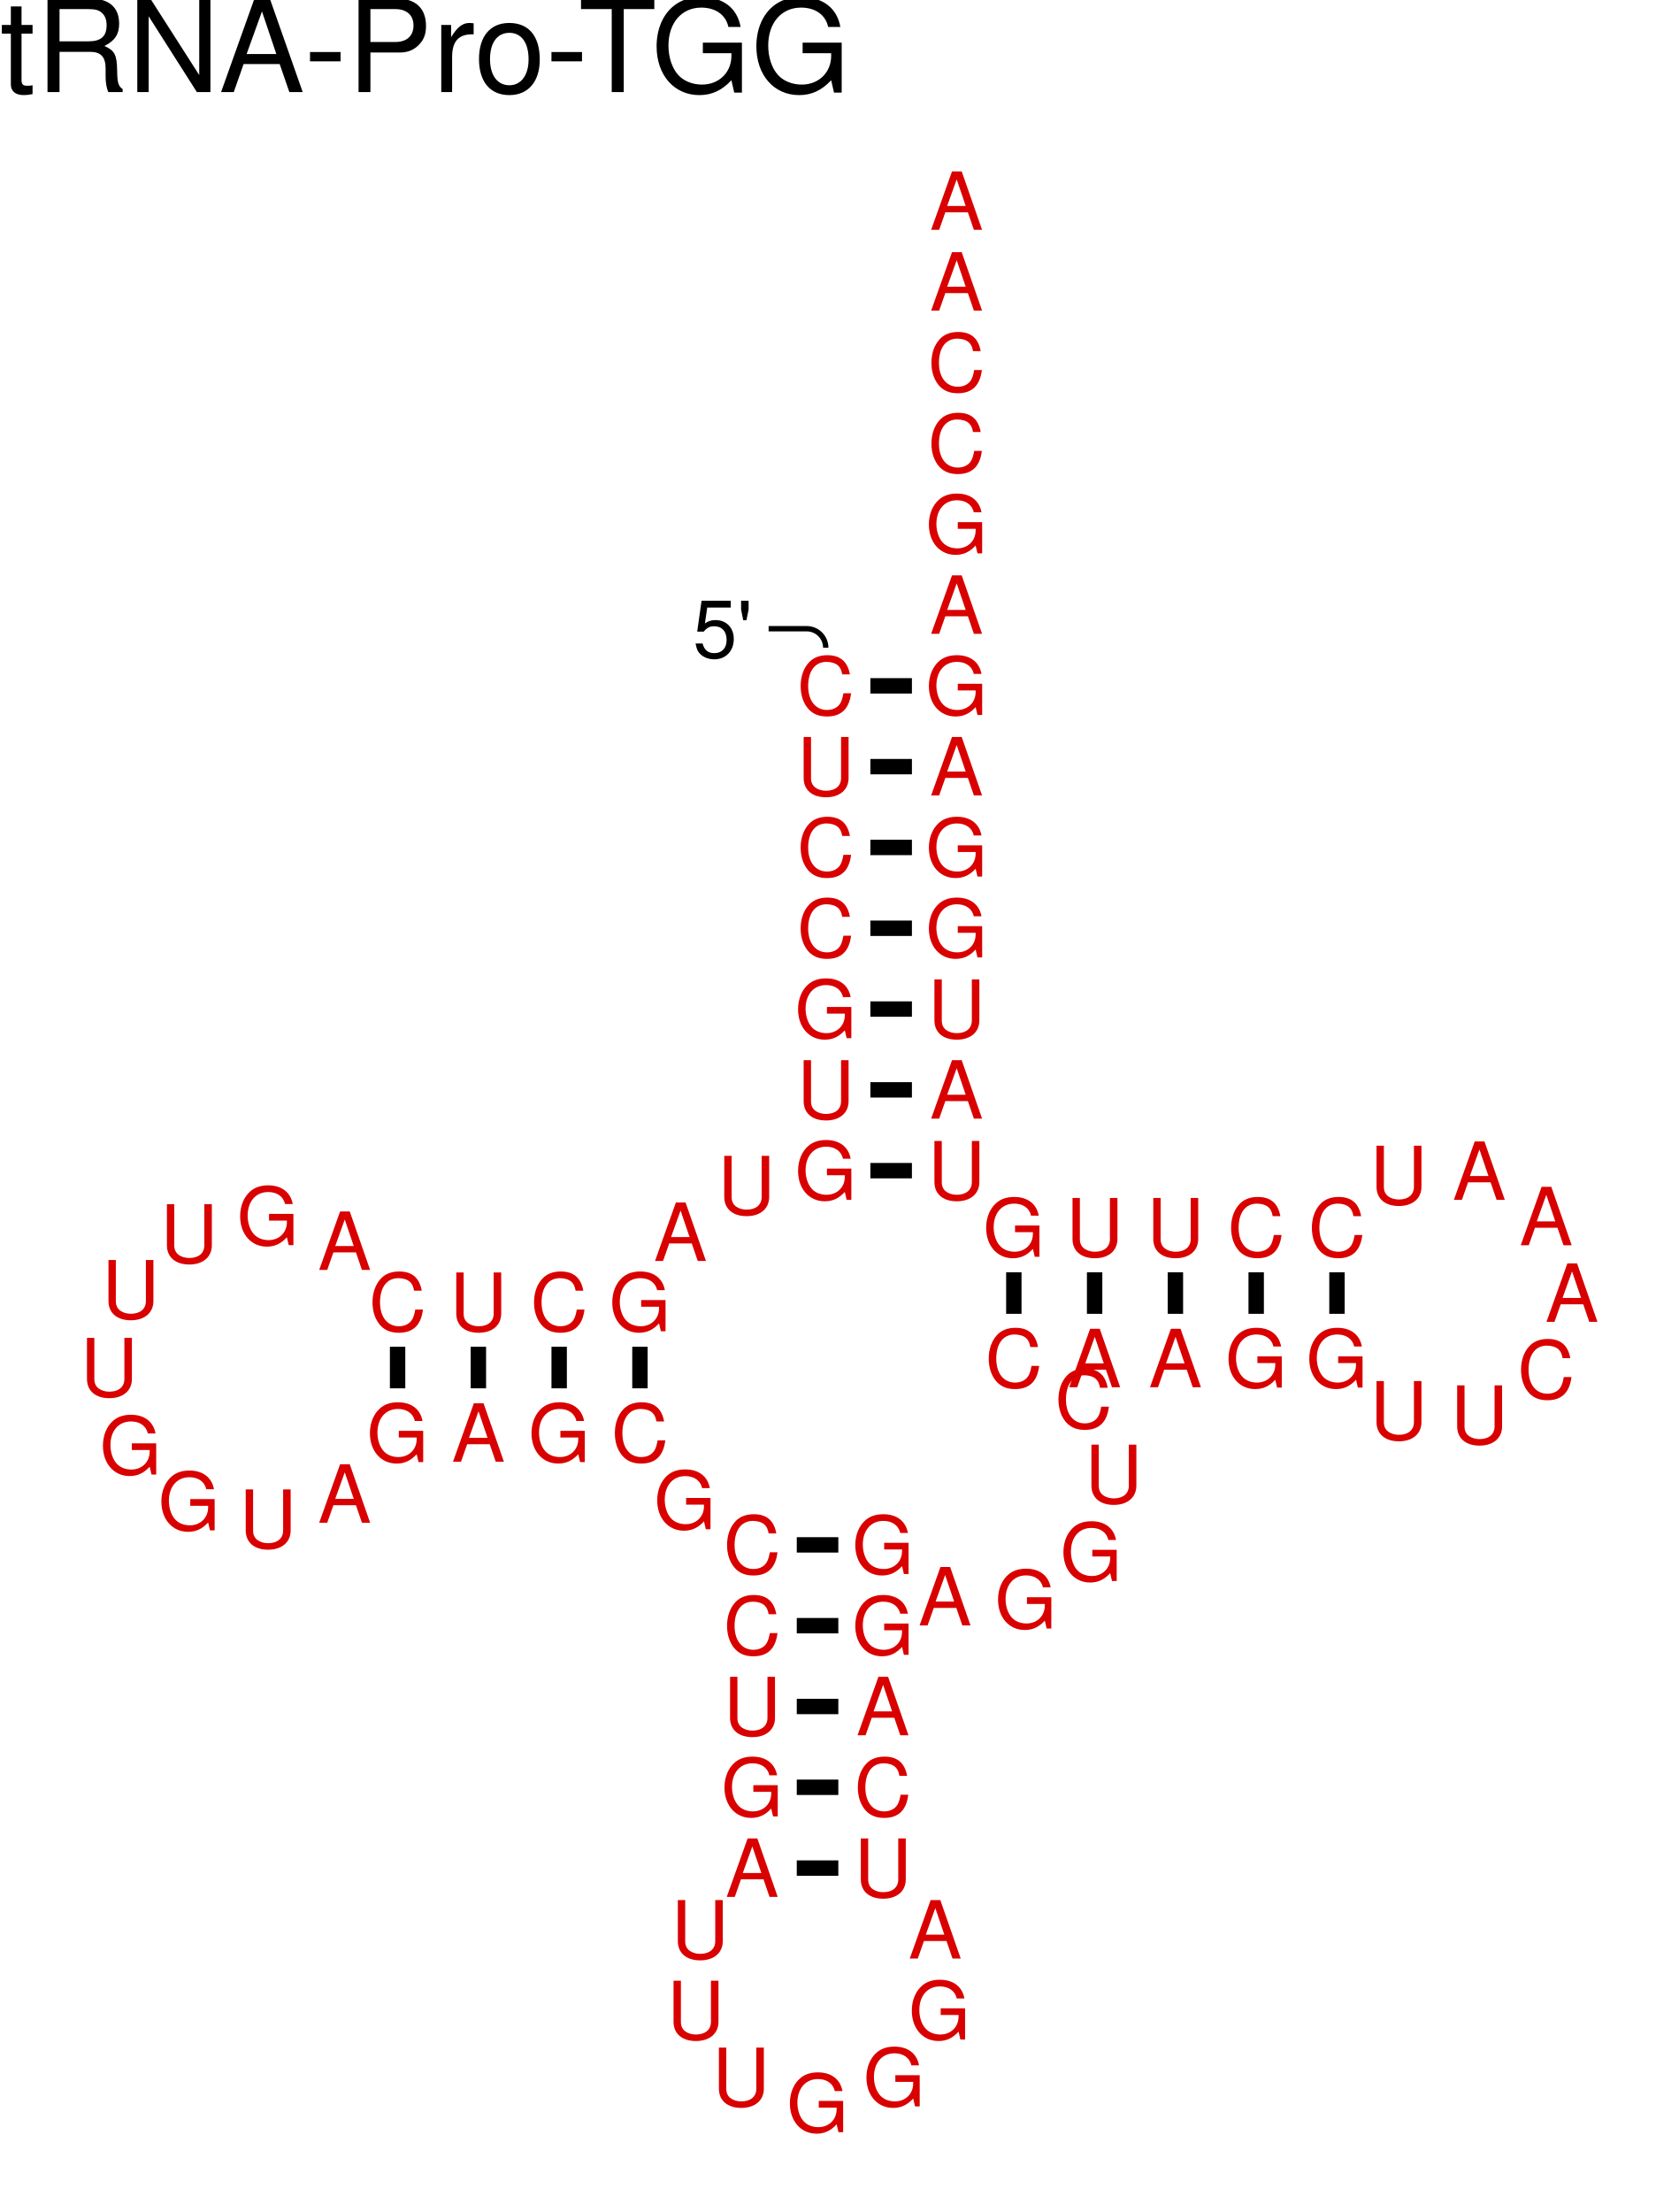
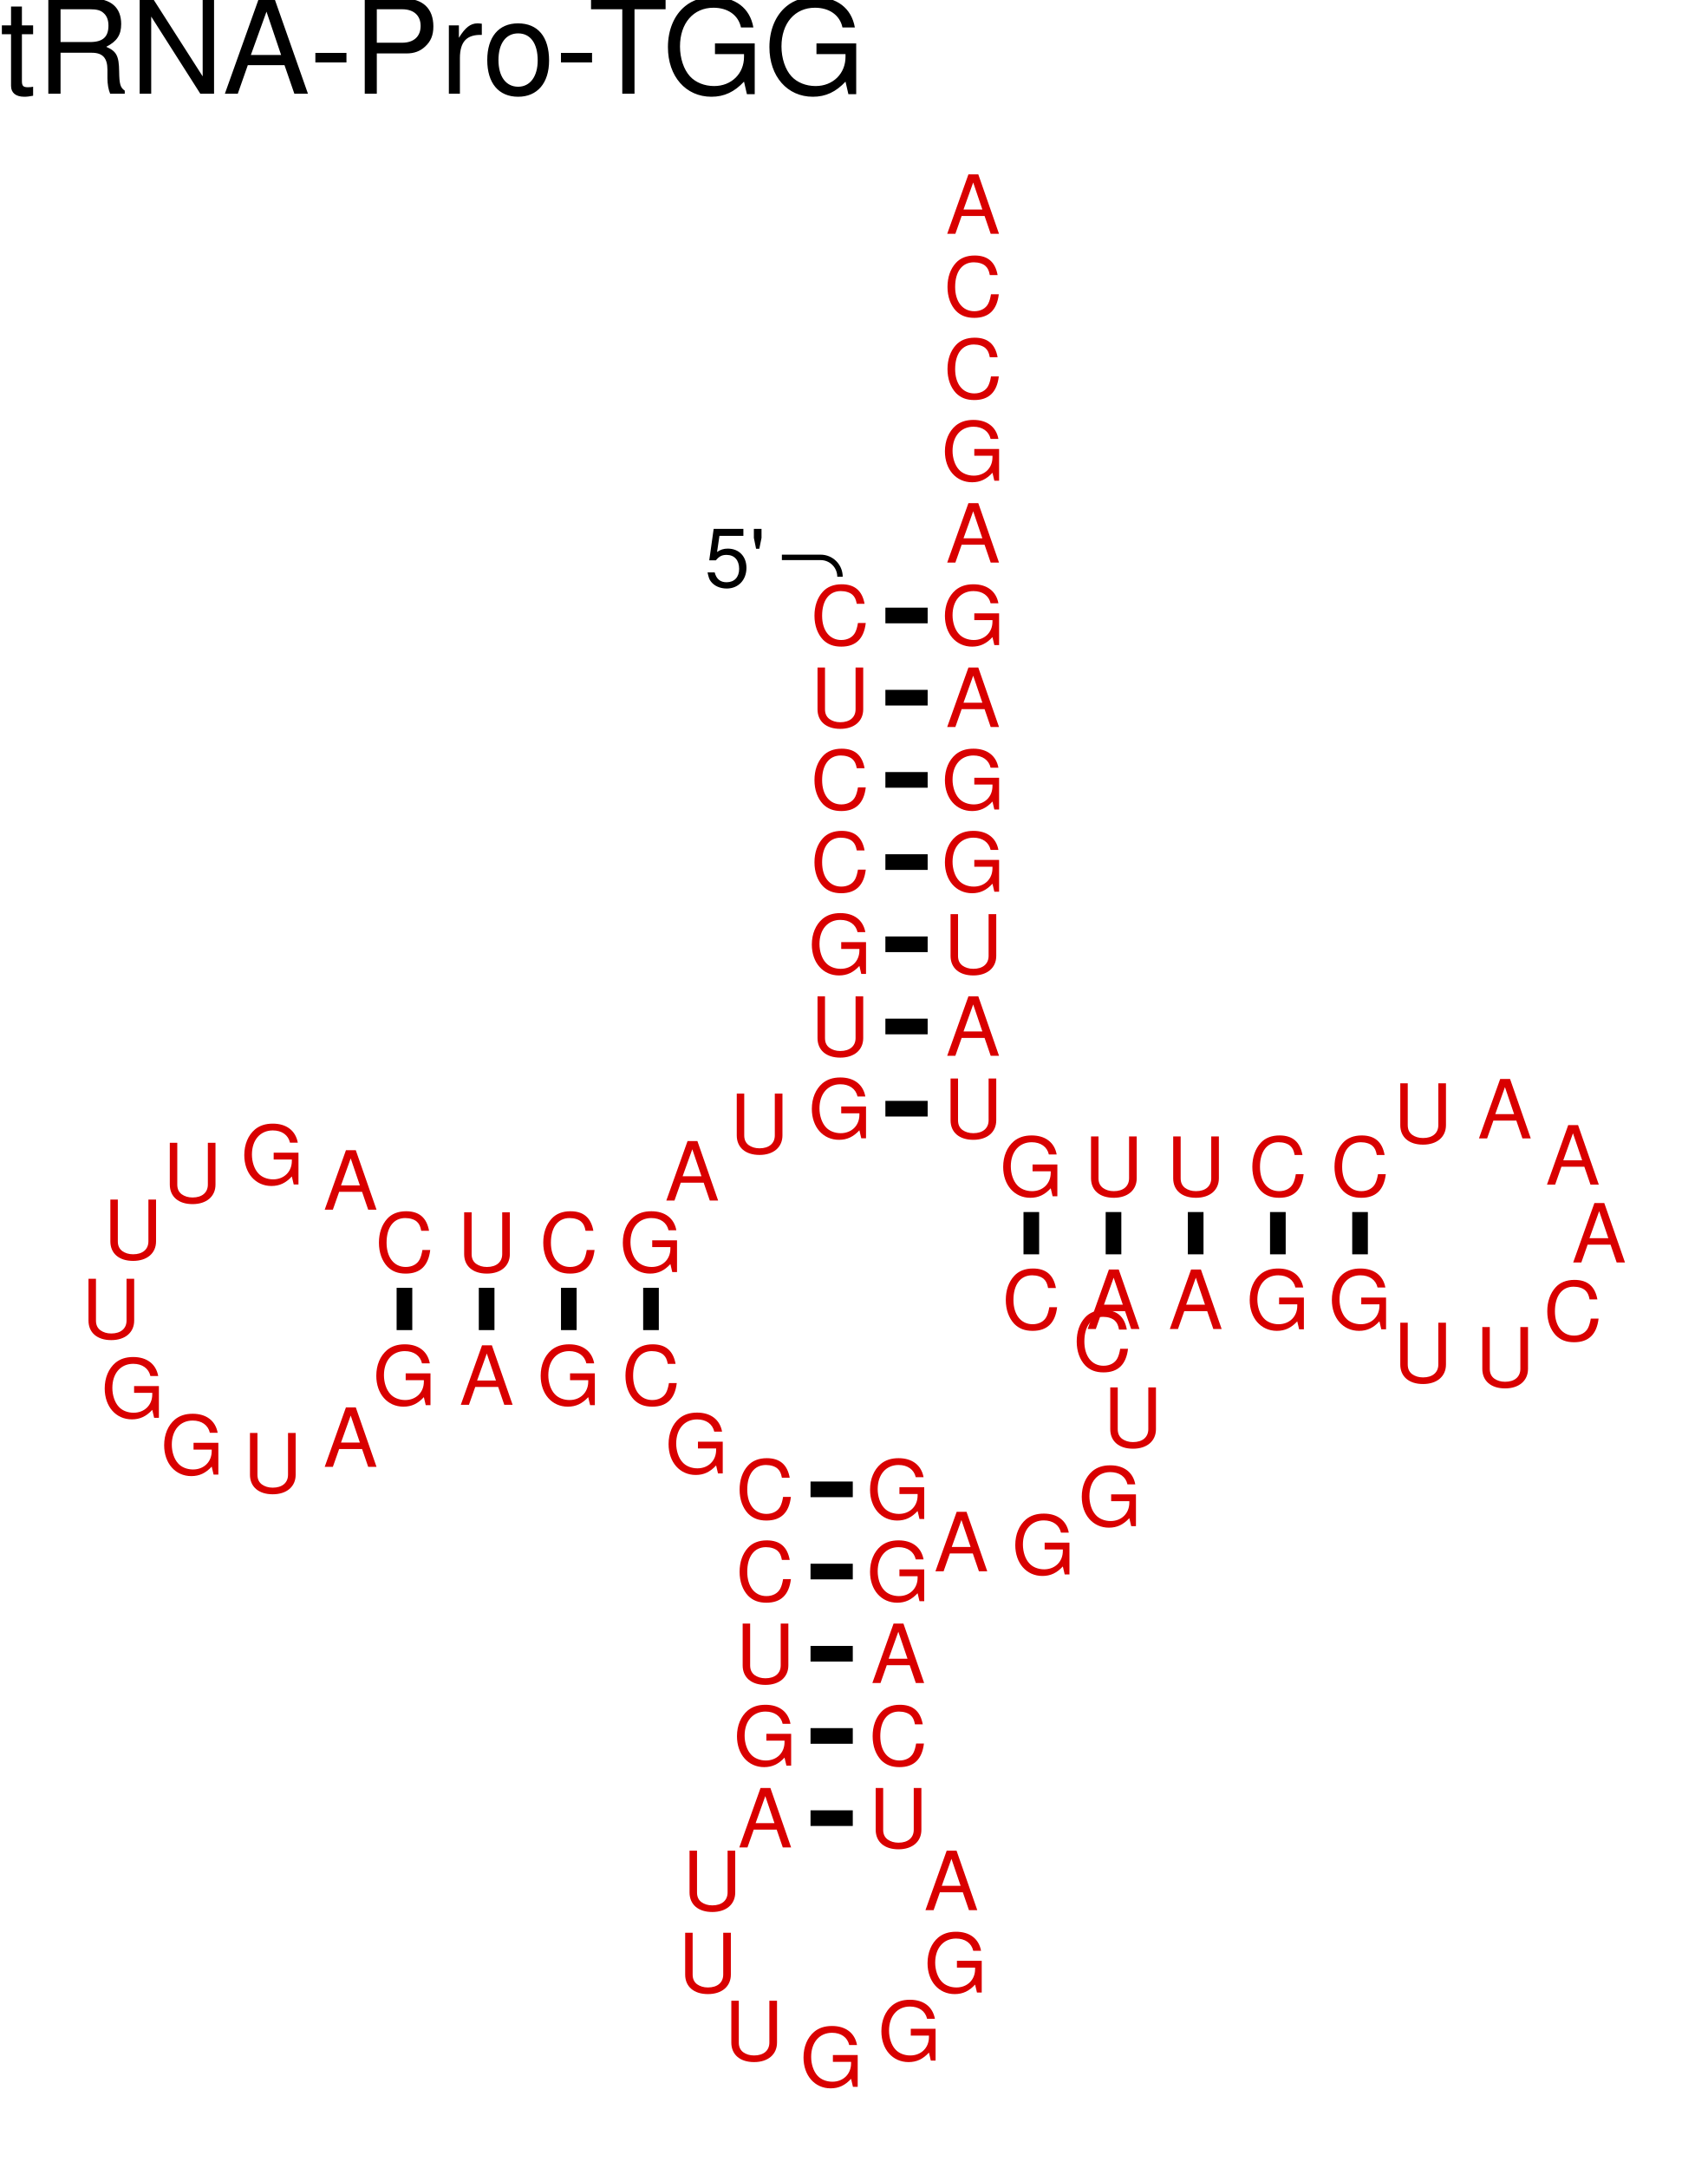
- <svg xmlns="http://www.w3.org/2000/svg" version="1.0" width="157.101" height="206.957" id="svg2403" xml:space="preserve">
+ <svg xmlns="http://www.w3.org/2000/svg" version="1.0" width="157.101" height="199.397" id="svg2403" xml:space="preserve">
  <text x="0" y="8.616" id="text1000">
    <tspan x="0" y="8.616" fill="#000000" font-variant="normal" font-weight="normal" font-style="normal" font-family="Helvetica, Arial, sans-serif" font-size="12" id="tspan1001">tRNA-Pro-TGG</tspan>
  </text>
+   <path fill="none" stroke="#000000" stroke-width="1.44" stroke-linecap="butt" stroke-linejoin="miter" d="M 81.45 56.608 L 85.338 56.608 " />
  <path fill="none" stroke="#000000" stroke-width="1.44" stroke-linecap="butt" stroke-linejoin="miter" d="M 81.45 64.168 L 85.338 64.168 " />
  <path fill="none" stroke="#000000" stroke-width="1.44" stroke-linecap="butt" stroke-linejoin="miter" d="M 81.45 71.728 L 85.338 71.728 " />
  <path fill="none" stroke="#000000" stroke-width="1.44" stroke-linecap="butt" stroke-linejoin="miter" d="M 81.45 79.288 L 85.338 79.288 " />
  <path fill="none" stroke="#000000" stroke-width="1.44" stroke-linecap="butt" stroke-linejoin="miter" d="M 81.45 86.849 L 85.338 86.849 " />
  <path fill="none" stroke="#000000" stroke-width="1.44" stroke-linecap="butt" stroke-linejoin="miter" d="M 81.45 94.409 L 85.338 94.409 " />
  <path fill="none" stroke="#000000" stroke-width="1.44" stroke-linecap="butt" stroke-linejoin="miter" d="M 81.45 101.969 L 85.338 101.969 " />
-   <path fill="none" stroke="#000000" stroke-width="1.44" stroke-linecap="butt" stroke-linejoin="miter" d="M 81.45 109.528 L 85.338 109.528 " />
-   <path fill="none" stroke="#000000" stroke-width="1.44" stroke-linecap="butt" stroke-linejoin="miter" d="M 59.887 126.005 L 59.887 129.893 " />
-   <path fill="none" stroke="#000000" stroke-width="1.44" stroke-linecap="butt" stroke-linejoin="miter" d="M 52.327 126.005 L 52.327 129.893 " />
-   <path fill="none" stroke="#000000" stroke-width="1.44" stroke-linecap="butt" stroke-linejoin="miter" d="M 44.767 126.005 L 44.767 129.893 " />
-   <path fill="none" stroke="#000000" stroke-width="1.44" stroke-linecap="butt" stroke-linejoin="miter" d="M 37.207 126.005 L 37.207 129.893 " />
+   <path fill="none" stroke="#000000" stroke-width="1.44" stroke-linecap="butt" stroke-linejoin="miter" d="M 59.887 118.445 L 59.887 122.333 " />
+   <path fill="none" stroke="#000000" stroke-width="1.44" stroke-linecap="butt" stroke-linejoin="miter" d="M 52.327 118.445 L 52.327 122.333 " />
+   <path fill="none" stroke="#000000" stroke-width="1.44" stroke-linecap="butt" stroke-linejoin="miter" d="M 44.767 118.445 L 44.767 122.333 " />
+   <path fill="none" stroke="#000000" stroke-width="1.44" stroke-linecap="butt" stroke-linejoin="miter" d="M 37.207 118.445 L 37.207 122.333 " />
+   <path fill="none" stroke="#000000" stroke-width="1.44" stroke-linecap="butt" stroke-linejoin="miter" d="M 74.563 136.98 L 78.451 136.98 " />
  <path fill="none" stroke="#000000" stroke-width="1.44" stroke-linecap="butt" stroke-linejoin="miter" d="M 74.563 144.54 L 78.451 144.54 " />
  <path fill="none" stroke="#000000" stroke-width="1.44" stroke-linecap="butt" stroke-linejoin="miter" d="M 74.563 152.1 L 78.451 152.1 " />
  <path fill="none" stroke="#000000" stroke-width="1.44" stroke-linecap="butt" stroke-linejoin="miter" d="M 74.563 159.66 L 78.451 159.66 " />
  <path fill="none" stroke="#000000" stroke-width="1.44" stroke-linecap="butt" stroke-linejoin="miter" d="M 74.563 167.22 L 78.451 167.22 " />
-   <path fill="none" stroke="#000000" stroke-width="1.44" stroke-linecap="butt" stroke-linejoin="miter" d="M 74.563 174.78 L 78.451 174.78 " />
-   <path fill="none" stroke="#000000" stroke-width="1.44" stroke-linecap="butt" stroke-linejoin="miter" d="M 94.875 122.923 L 94.875 119.035 " />
-   <path fill="none" stroke="#000000" stroke-width="1.44" stroke-linecap="butt" stroke-linejoin="miter" d="M 102.435 122.923 L 102.435 119.035 " />
-   <path fill="none" stroke="#000000" stroke-width="1.44" stroke-linecap="butt" stroke-linejoin="miter" d="M 109.995 122.923 L 109.995 119.035 " />
-   <path fill="none" stroke="#000000" stroke-width="1.44" stroke-linecap="butt" stroke-linejoin="miter" d="M 117.555 122.923 L 117.555 119.035 " />
-   <path fill="none" stroke="#000000" stroke-width="1.44" stroke-linecap="butt" stroke-linejoin="miter" d="M 125.115 122.923 L 125.115 119.035 " />
-   <text x="74.566" y="66.861" id="text1002">
-     <tspan x="74.566" y="66.861" fill="#d90000" font-variant="normal" font-weight="normal" font-style="normal" font-family="Helvetica, Arial, sans-serif" font-size="7.5" id="tspan1003">C</tspan>
-   </text>
-   <text x="74.566" y="74.421" id="text1004">
-     <tspan x="74.566" y="74.421" fill="#d90000" font-variant="normal" font-weight="normal" font-style="normal" font-family="Helvetica, Arial, sans-serif" font-size="7.5" id="tspan1005">U</tspan>
-   </text>
-   <text x="74.566" y="81.981" id="text1006">
-     <tspan x="74.566" y="81.981" fill="#d90000" font-variant="normal" font-weight="normal" font-style="normal" font-family="Helvetica, Arial, sans-serif" font-size="7.5" id="tspan1007">C</tspan>
-   </text>
-   <text x="74.566" y="89.541" id="text1008">
-     <tspan x="74.566" y="89.541" fill="#d90000" font-variant="normal" font-weight="normal" font-style="normal" font-family="Helvetica, Arial, sans-serif" font-size="7.5" id="tspan1009">C</tspan>
-   </text>
-   <text x="74.356" y="97.101" id="text1010">
-     <tspan x="74.356" y="97.101" fill="#d90000" font-variant="normal" font-weight="normal" font-style="normal" font-family="Helvetica, Arial, sans-serif" font-size="7.5" id="tspan1011">G</tspan>
-   </text>
-   <text x="74.566" y="104.661" id="text1012">
-     <tspan x="74.566" y="104.661" fill="#d90000" font-variant="normal" font-weight="normal" font-style="normal" font-family="Helvetica, Arial, sans-serif" font-size="7.5" id="tspan1013">U</tspan>
-   </text>
-   <text x="74.356" y="112.221" id="text1014">
-     <tspan x="74.356" y="112.221" fill="#d90000" font-variant="normal" font-weight="normal" font-style="normal" font-family="Helvetica, Arial, sans-serif" font-size="7.5" id="tspan1015">G</tspan>
-   </text>
-   <text x="67.135" y="113.611" id="text1016">
-     <tspan x="67.135" y="113.611" fill="#d90000" font-variant="normal" font-weight="normal" font-style="normal" font-family="Helvetica, Arial, sans-serif" font-size="7.5" id="tspan1017">U</tspan>
-   </text>
-   <text x="61.17" y="117.977" id="text1018">
-     <tspan x="61.17" y="117.977" fill="#d90000" font-variant="normal" font-weight="normal" font-style="normal" font-family="Helvetica, Arial, sans-serif" font-size="7.5" id="tspan1019">A</tspan>
-   </text>
-   <text x="56.969" y="124.522" id="text1020">
-     <tspan x="56.969" y="124.522" fill="#d90000" font-variant="normal" font-weight="normal" font-style="normal" font-family="Helvetica, Arial, sans-serif" font-size="7.5" id="tspan1021">G</tspan>
-   </text>
-   <text x="49.619" y="124.522" id="text1022">
-     <tspan x="49.619" y="124.522" fill="#d90000" font-variant="normal" font-weight="normal" font-style="normal" font-family="Helvetica, Arial, sans-serif" font-size="7.5" id="tspan1023">C</tspan>
-   </text>
-   <text x="42.059" y="124.522" id="text1024">
-     <tspan x="42.059" y="124.522" fill="#d90000" font-variant="normal" font-weight="normal" font-style="normal" font-family="Helvetica, Arial, sans-serif" font-size="7.5" id="tspan1025">U</tspan>
-   </text>
-   <text x="34.499" y="124.522" id="text1026">
-     <tspan x="34.499" y="124.522" fill="#d90000" font-variant="normal" font-weight="normal" font-style="normal" font-family="Helvetica, Arial, sans-serif" font-size="7.5" id="tspan1027">C</tspan>
-   </text>
-   <text x="29.747" y="118.815" id="text1028">
-     <tspan x="29.747" y="118.815" fill="#d90000" font-variant="normal" font-weight="normal" font-style="normal" font-family="Helvetica, Arial, sans-serif" font-size="7.5" id="tspan1029">A</tspan>
-   </text>
-   <text x="22.145" y="116.464" id="text1030">
-     <tspan x="22.145" y="116.464" fill="#d90000" font-variant="normal" font-weight="normal" font-style="normal" font-family="Helvetica, Arial, sans-serif" font-size="7.5" id="tspan1031">G</tspan>
-   </text>
-   <text x="14.982" y="118.135" id="text1032">
-     <tspan x="14.982" y="118.135" fill="#d90000" font-variant="normal" font-weight="normal" font-style="normal" font-family="Helvetica, Arial, sans-serif" font-size="7.5" id="tspan1033">U</tspan>
-   </text>
-   <text x="9.513" y="123.355" id="text1034">
-     <tspan x="9.513" y="123.355" fill="#d90000" font-variant="normal" font-weight="normal" font-style="normal" font-family="Helvetica, Arial, sans-serif" font-size="7.5" id="tspan1035">U</tspan>
-   </text>
-   <text x="7.5" y="130.642" id="text1036">
-     <tspan x="7.5" y="130.642" fill="#d90000" font-variant="normal" font-weight="normal" font-style="normal" font-family="Helvetica, Arial, sans-serif" font-size="7.5" id="tspan1037">U</tspan>
-   </text>
-   <text x="9.303" y="137.929" id="text1038">
-     <tspan x="9.303" y="137.929" fill="#d90000" font-variant="normal" font-weight="normal" font-style="normal" font-family="Helvetica, Arial, sans-serif" font-size="7.5" id="tspan1039">G</tspan>
-   </text>
-   <text x="14.772" y="143.148" id="text1040">
-     <tspan x="14.772" y="143.148" fill="#d90000" font-variant="normal" font-weight="normal" font-style="normal" font-family="Helvetica, Arial, sans-serif" font-size="7.5" id="tspan1041">G</tspan>
-   </text>
-   <text x="22.355" y="144.819" id="text1042">
-     <tspan x="22.355" y="144.819" fill="#d90000" font-variant="normal" font-weight="normal" font-style="normal" font-family="Helvetica, Arial, sans-serif" font-size="7.5" id="tspan1043">U</tspan>
-   </text>
-   <text x="29.747" y="142.468" id="text1044">
-     <tspan x="29.747" y="142.468" fill="#d90000" font-variant="normal" font-weight="normal" font-style="normal" font-family="Helvetica, Arial, sans-serif" font-size="7.5" id="tspan1045">A</tspan>
-   </text>
-   <text x="34.289" y="136.762" id="text1046">
-     <tspan x="34.289" y="136.762" fill="#d90000" font-variant="normal" font-weight="normal" font-style="normal" font-family="Helvetica, Arial, sans-serif" font-size="7.5" id="tspan1047">G</tspan>
-   </text>
-   <text x="42.265" y="136.762" id="text1048">
-     <tspan x="42.265" y="136.762" fill="#d90000" font-variant="normal" font-weight="normal" font-style="normal" font-family="Helvetica, Arial, sans-serif" font-size="7.5" id="tspan1049">A</tspan>
-   </text>
-   <text x="49.409" y="136.762" id="text1050">
-     <tspan x="49.409" y="136.762" fill="#d90000" font-variant="normal" font-weight="normal" font-style="normal" font-family="Helvetica, Arial, sans-serif" font-size="7.5" id="tspan1051">G</tspan>
-   </text>
-   <text x="57.179" y="136.762" id="text1052">
-     <tspan x="57.179" y="136.762" fill="#d90000" font-variant="normal" font-weight="normal" font-style="normal" font-family="Helvetica, Arial, sans-serif" font-size="7.5" id="tspan1053">C</tspan>
-   </text>
-   <text x="61.177" y="143.043" id="text1054">
-     <tspan x="61.177" y="143.043" fill="#d90000" font-variant="normal" font-weight="normal" font-style="normal" font-family="Helvetica, Arial, sans-serif" font-size="7.5" id="tspan1055">G</tspan>
-   </text>
-   <text x="67.679" y="147.233" id="text1056">
-     <tspan x="67.679" y="147.233" fill="#d90000" font-variant="normal" font-weight="normal" font-style="normal" font-family="Helvetica, Arial, sans-serif" font-size="7.5" id="tspan1057">C</tspan>
-   </text>
-   <text x="67.679" y="154.793" id="text1058">
-     <tspan x="67.679" y="154.793" fill="#d90000" font-variant="normal" font-weight="normal" font-style="normal" font-family="Helvetica, Arial, sans-serif" font-size="7.5" id="tspan1059">C</tspan>
-   </text>
-   <text x="67.679" y="162.353" id="text1060">
-     <tspan x="67.679" y="162.353" fill="#d90000" font-variant="normal" font-weight="normal" font-style="normal" font-family="Helvetica, Arial, sans-serif" font-size="7.5" id="tspan1061">U</tspan>
-   </text>
-   <text x="67.469" y="169.913" id="text1062">
-     <tspan x="67.469" y="169.913" fill="#d90000" font-variant="normal" font-weight="normal" font-style="normal" font-family="Helvetica, Arial, sans-serif" font-size="7.5" id="tspan1063">G</tspan>
-   </text>
-   <text x="67.885" y="177.473" id="text1064">
-     <tspan x="67.885" y="177.473" fill="#d90000" font-variant="normal" font-weight="normal" font-style="normal" font-family="Helvetica, Arial, sans-serif" font-size="7.5" id="tspan1065">A</tspan>
-   </text>
-   <text x="62.792" y="183.24" id="text1066">
-     <tspan x="62.792" y="183.24" fill="#d90000" font-variant="normal" font-weight="normal" font-style="normal" font-family="Helvetica, Arial, sans-serif" font-size="7.5" id="tspan1067">U</tspan>
-   </text>
-   <text x="62.389" y="190.79" id="text1068">
-     <tspan x="62.389" y="190.79" fill="#d90000" font-variant="normal" font-weight="normal" font-style="normal" font-family="Helvetica, Arial, sans-serif" font-size="7.5" id="tspan1069">U</tspan>
-   </text>
-   <text x="66.635" y="197.045" id="text1070">
-     <tspan x="66.635" y="197.045" fill="#d90000" font-variant="normal" font-weight="normal" font-style="normal" font-family="Helvetica, Arial, sans-serif" font-size="7.5" id="tspan1071">U</tspan>
-   </text>
-   <text x="73.589" y="199.457" id="text1072">
-     <tspan x="73.589" y="199.457" fill="#d90000" font-variant="normal" font-weight="normal" font-style="normal" font-family="Helvetica, Arial, sans-serif" font-size="7.5" id="tspan1073">G</tspan>
-   </text>
-   <text x="80.754" y="197.045" id="text1074">
-     <tspan x="80.754" y="197.045" fill="#d90000" font-variant="normal" font-weight="normal" font-style="normal" font-family="Helvetica, Arial, sans-serif" font-size="7.5" id="tspan1075">G</tspan>
-   </text>
-   <text x="85" y="190.79" id="text1076">
-     <tspan x="85" y="190.79" fill="#d90000" font-variant="normal" font-weight="normal" font-style="normal" font-family="Helvetica, Arial, sans-serif" font-size="7.5" id="tspan1077">G</tspan>
-   </text>
-   <text x="85.013" y="183.24" id="text1078">
-     <tspan x="85.013" y="183.24" fill="#d90000" font-variant="normal" font-weight="normal" font-style="normal" font-family="Helvetica, Arial, sans-serif" font-size="7.5" id="tspan1079">A</tspan>
-   </text>
-   <text x="79.919" y="177.473" id="text1080">
-     <tspan x="79.919" y="177.473" fill="#d90000" font-variant="normal" font-weight="normal" font-style="normal" font-family="Helvetica, Arial, sans-serif" font-size="7.5" id="tspan1081">U</tspan>
-   </text>
-   <text x="79.919" y="169.913" id="text1082">
-     <tspan x="79.919" y="169.913" fill="#d90000" font-variant="normal" font-weight="normal" font-style="normal" font-family="Helvetica, Arial, sans-serif" font-size="7.5" id="tspan1083">C</tspan>
-   </text>
-   <text x="80.126" y="162.353" id="text1084">
-     <tspan x="80.126" y="162.353" fill="#d90000" font-variant="normal" font-weight="normal" font-style="normal" font-family="Helvetica, Arial, sans-serif" font-size="7.5" id="tspan1085">A</tspan>
-   </text>
-   <text x="79.709" y="154.793" id="text1086">
-     <tspan x="79.709" y="154.793" fill="#d90000" font-variant="normal" font-weight="normal" font-style="normal" font-family="Helvetica, Arial, sans-serif" font-size="7.5" id="tspan1087">G</tspan>
-   </text>
-   <text x="79.709" y="147.233" id="text1088">
-     <tspan x="79.709" y="147.233" fill="#d90000" font-variant="normal" font-weight="normal" font-style="normal" font-family="Helvetica, Arial, sans-serif" font-size="7.5" id="tspan1089">G</tspan>
-   </text>
-   <text x="85.93" y="152.076" id="text1090">
-     <tspan x="85.93" y="152.076" fill="#d90000" font-variant="normal" font-weight="normal" font-style="normal" font-family="Helvetica, Arial, sans-serif" font-size="7.5" id="tspan1091">A</tspan>
-   </text>
-   <text x="93.07" y="152.331" id="text1092">
-     <tspan x="93.07" y="152.331" fill="#d90000" font-variant="normal" font-weight="normal" font-style="normal" font-family="Helvetica, Arial, sans-serif" font-size="7.5" id="tspan1093">G</tspan>
-   </text>
-   <text x="99.188" y="147.891" id="text1094">
-     <tspan x="99.188" y="147.891" fill="#d90000" font-variant="normal" font-weight="normal" font-style="normal" font-family="Helvetica, Arial, sans-serif" font-size="7.5" id="tspan1095">G</tspan>
-   </text>
-   <text x="101.498" y="140.628" id="text1096">
-     <tspan x="101.498" y="140.628" fill="#d90000" font-variant="normal" font-weight="normal" font-style="normal" font-family="Helvetica, Arial, sans-serif" font-size="7.5" id="tspan1097">U</tspan>
-   </text>
-   <text x="98.693" y="133.608" id="text1098">
-     <tspan x="98.693" y="133.608" fill="#d90000" font-variant="normal" font-weight="normal" font-style="normal" font-family="Helvetica, Arial, sans-serif" font-size="7.5" id="tspan1099">C</tspan>
-   </text>
-   <text x="92.167" y="129.791" id="text1100">
-     <tspan x="92.167" y="129.791" fill="#d90000" font-variant="normal" font-weight="normal" font-style="normal" font-family="Helvetica, Arial, sans-serif" font-size="7.5" id="tspan1101">C</tspan>
-   </text>
-   <text x="99.933" y="129.791" id="text1102">
-     <tspan x="99.933" y="129.791" fill="#d90000" font-variant="normal" font-weight="normal" font-style="normal" font-family="Helvetica, Arial, sans-serif" font-size="7.5" id="tspan1103">A</tspan>
-   </text>
-   <text x="107.493" y="129.791" id="text1104">
-     <tspan x="107.493" y="129.791" fill="#d90000" font-variant="normal" font-weight="normal" font-style="normal" font-family="Helvetica, Arial, sans-serif" font-size="7.5" id="tspan1105">A</tspan>
-   </text>
-   <text x="114.637" y="129.791" id="text1106">
-     <tspan x="114.637" y="129.791" fill="#d90000" font-variant="normal" font-weight="normal" font-style="normal" font-family="Helvetica, Arial, sans-serif" font-size="7.5" id="tspan1107">G</tspan>
-   </text>
-   <text x="122.197" y="129.791" id="text1108">
-     <tspan x="122.197" y="129.791" fill="#d90000" font-variant="normal" font-weight="normal" font-style="normal" font-family="Helvetica, Arial, sans-serif" font-size="7.5" id="tspan1109">G</tspan>
-   </text>
-   <text x="128.175" y="134.679" id="text1110">
-     <tspan x="128.175" y="134.679" fill="#d90000" font-variant="normal" font-weight="normal" font-style="normal" font-family="Helvetica, Arial, sans-serif" font-size="7.5" id="tspan1111">U</tspan>
-   </text>
-   <text x="135.724" y="135.082" id="text1112">
-     <tspan x="135.724" y="135.082" fill="#d90000" font-variant="normal" font-weight="normal" font-style="normal" font-family="Helvetica, Arial, sans-serif" font-size="7.5" id="tspan1113">U</tspan>
-   </text>
-   <text x="141.979" y="130.836" id="text1114">
-     <tspan x="141.979" y="130.836" fill="#d90000" font-variant="normal" font-weight="normal" font-style="normal" font-family="Helvetica, Arial, sans-serif" font-size="7.5" id="tspan1115">C</tspan>
-   </text>
-   <text x="144.598" y="123.671" id="text1116">
-     <tspan x="144.598" y="123.671" fill="#d90000" font-variant="normal" font-weight="normal" font-style="normal" font-family="Helvetica, Arial, sans-serif" font-size="7.5" id="tspan1117">A</tspan>
-   </text>
-   <text x="142.186" y="116.507" id="text1118">
-     <tspan x="142.186" y="116.507" fill="#d90000" font-variant="normal" font-weight="normal" font-style="normal" font-family="Helvetica, Arial, sans-serif" font-size="7.5" id="tspan1119">A</tspan>
-   </text>
-   <text x="135.93" y="112.261" id="text1120">
-     <tspan x="135.93" y="112.261" fill="#d90000" font-variant="normal" font-weight="normal" font-style="normal" font-family="Helvetica, Arial, sans-serif" font-size="7.5" id="tspan1121">A</tspan>
-   </text>
-   <text x="128.175" y="112.664" id="text1122">
-     <tspan x="128.175" y="112.664" fill="#d90000" font-variant="normal" font-weight="normal" font-style="normal" font-family="Helvetica, Arial, sans-serif" font-size="7.5" id="tspan1123">U</tspan>
-   </text>
-   <text x="122.407" y="117.551" id="text1124">
-     <tspan x="122.407" y="117.551" fill="#d90000" font-variant="normal" font-weight="normal" font-style="normal" font-family="Helvetica, Arial, sans-serif" font-size="7.5" id="tspan1125">C</tspan>
-   </text>
-   <text x="114.847" y="117.551" id="text1126">
-     <tspan x="114.847" y="117.551" fill="#d90000" font-variant="normal" font-weight="normal" font-style="normal" font-family="Helvetica, Arial, sans-serif" font-size="7.5" id="tspan1127">C</tspan>
-   </text>
-   <text x="107.287" y="117.551" id="text1128">
-     <tspan x="107.287" y="117.551" fill="#d90000" font-variant="normal" font-weight="normal" font-style="normal" font-family="Helvetica, Arial, sans-serif" font-size="7.5" id="tspan1129">U</tspan>
-   </text>
-   <text x="99.727" y="117.551" id="text1130">
-     <tspan x="99.727" y="117.551" fill="#d90000" font-variant="normal" font-weight="normal" font-style="normal" font-family="Helvetica, Arial, sans-serif" font-size="7.5" id="tspan1131">U</tspan>
-   </text>
-   <text x="91.957" y="117.551" id="text1132">
-     <tspan x="91.957" y="117.551" fill="#d90000" font-variant="normal" font-weight="normal" font-style="normal" font-family="Helvetica, Arial, sans-serif" font-size="7.5" id="tspan1133">G</tspan>
-   </text>
-   <text x="86.806" y="112.221" id="text1134">
-     <tspan x="86.806" y="112.221" fill="#d90000" font-variant="normal" font-weight="normal" font-style="normal" font-family="Helvetica, Arial, sans-serif" font-size="7.5" id="tspan1135">U</tspan>
-   </text>
-   <text x="87.012" y="104.661" id="text1136">
-     <tspan x="87.012" y="104.661" fill="#d90000" font-variant="normal" font-weight="normal" font-style="normal" font-family="Helvetica, Arial, sans-serif" font-size="7.5" id="tspan1137">A</tspan>
-   </text>
-   <text x="86.806" y="97.101" id="text1138">
-     <tspan x="86.806" y="97.101" fill="#d90000" font-variant="normal" font-weight="normal" font-style="normal" font-family="Helvetica, Arial, sans-serif" font-size="7.5" id="tspan1139">U</tspan>
-   </text>
-   <text x="86.596" y="89.541" id="text1140">
-     <tspan x="86.596" y="89.541" fill="#d90000" font-variant="normal" font-weight="normal" font-style="normal" font-family="Helvetica, Arial, sans-serif" font-size="7.5" id="tspan1141">G</tspan>
-   </text>
-   <text x="86.596" y="81.981" id="text1142">
-     <tspan x="86.596" y="81.981" fill="#d90000" font-variant="normal" font-weight="normal" font-style="normal" font-family="Helvetica, Arial, sans-serif" font-size="7.5" id="tspan1143">G</tspan>
-   </text>
-   <text x="87.012" y="74.421" id="text1144">
-     <tspan x="87.012" y="74.421" fill="#d90000" font-variant="normal" font-weight="normal" font-style="normal" font-family="Helvetica, Arial, sans-serif" font-size="7.5" id="tspan1145">A</tspan>
-   </text>
-   <text x="86.596" y="66.861" id="text1146">
-     <tspan x="86.596" y="66.861" fill="#d90000" font-variant="normal" font-weight="normal" font-style="normal" font-family="Helvetica, Arial, sans-serif" font-size="7.5" id="tspan1147">G</tspan>
-   </text>
-   <text x="87.012" y="59.301" id="text1148">
-     <tspan x="87.012" y="59.301" fill="#d90000" font-variant="normal" font-weight="normal" font-style="normal" font-family="Helvetica, Arial, sans-serif" font-size="7.5" id="tspan1149">A</tspan>
-   </text>
-   <text x="86.596" y="51.741" id="text1150">
-     <tspan x="86.596" y="51.741" fill="#d90000" font-variant="normal" font-weight="normal" font-style="normal" font-family="Helvetica, Arial, sans-serif" font-size="7.5" id="tspan1151">G</tspan>
-   </text>
-   <text x="86.806" y="44.181" id="text1152">
-     <tspan x="86.806" y="44.181" fill="#d90000" font-variant="normal" font-weight="normal" font-style="normal" font-family="Helvetica, Arial, sans-serif" font-size="7.5" id="tspan1153">C</tspan>
-   </text>
-   <text x="86.806" y="36.621" id="text1154">
-     <tspan x="86.806" y="36.621" fill="#d90000" font-variant="normal" font-weight="normal" font-style="normal" font-family="Helvetica, Arial, sans-serif" font-size="7.5" id="tspan1155">C</tspan>
-   </text>
-   <text x="87.012" y="29.061" id="text1156">
-     <tspan x="87.012" y="29.061" fill="#d90000" font-variant="normal" font-weight="normal" font-style="normal" font-family="Helvetica, Arial, sans-serif" font-size="7.5" id="tspan1157">A</tspan>
-   </text>
-   <text x="87.012" y="21.501" id="text1158">
-     <tspan x="87.012" y="21.501" fill="#d90000" font-variant="normal" font-weight="normal" font-style="normal" font-family="Helvetica, Arial, sans-serif" font-size="7.5" id="tspan1159">A</tspan>
-   </text>
-   <path fill="none" stroke="#000000" stroke-width="0.5" stroke-linecap="butt" stroke-linejoin="miter" d="M 77.274 60.605 A 1.782,1.782 270 0,0 75.492,58.823L 71.928 58.823 " />
-   <text x="64.826" y="61.515" id="text1160">
-     <tspan x="64.826" y="61.515" fill="#000000" font-variant="normal" font-weight="normal" font-style="normal" font-family="Helvetica, Arial, sans-serif" font-size="7.5" id="tspan1161">5'</tspan>
+   <path fill="none" stroke="#000000" stroke-width="1.44" stroke-linecap="butt" stroke-linejoin="miter" d="M 94.875 115.363 L 94.875 111.475 " />
+   <path fill="none" stroke="#000000" stroke-width="1.44" stroke-linecap="butt" stroke-linejoin="miter" d="M 102.435 115.363 L 102.435 111.475 " />
+   <path fill="none" stroke="#000000" stroke-width="1.44" stroke-linecap="butt" stroke-linejoin="miter" d="M 109.995 115.363 L 109.995 111.475 " />
+   <path fill="none" stroke="#000000" stroke-width="1.44" stroke-linecap="butt" stroke-linejoin="miter" d="M 117.555 115.363 L 117.555 111.475 " />
+   <path fill="none" stroke="#000000" stroke-width="1.44" stroke-linecap="butt" stroke-linejoin="miter" d="M 125.115 115.363 L 125.115 111.475 " />
+   <text x="74.566" y="59.301" id="text1002">
+     <tspan x="74.566" y="59.301" fill="#d90000" font-variant="normal" font-weight="normal" font-style="normal" font-family="Helvetica, Arial, sans-serif" font-size="7.5" id="tspan1003">C</tspan>
+   </text>
+   <text x="74.566" y="66.861" id="text1004">
+     <tspan x="74.566" y="66.861" fill="#d90000" font-variant="normal" font-weight="normal" font-style="normal" font-family="Helvetica, Arial, sans-serif" font-size="7.5" id="tspan1005">U</tspan>
+   </text>
+   <text x="74.566" y="74.421" id="text1006">
+     <tspan x="74.566" y="74.421" fill="#d90000" font-variant="normal" font-weight="normal" font-style="normal" font-family="Helvetica, Arial, sans-serif" font-size="7.5" id="tspan1007">C</tspan>
+   </text>
+   <text x="74.566" y="81.981" id="text1008">
+     <tspan x="74.566" y="81.981" fill="#d90000" font-variant="normal" font-weight="normal" font-style="normal" font-family="Helvetica, Arial, sans-serif" font-size="7.5" id="tspan1009">C</tspan>
+   </text>
+   <text x="74.356" y="89.541" id="text1010">
+     <tspan x="74.356" y="89.541" fill="#d90000" font-variant="normal" font-weight="normal" font-style="normal" font-family="Helvetica, Arial, sans-serif" font-size="7.5" id="tspan1011">G</tspan>
+   </text>
+   <text x="74.566" y="97.101" id="text1012">
+     <tspan x="74.566" y="97.101" fill="#d90000" font-variant="normal" font-weight="normal" font-style="normal" font-family="Helvetica, Arial, sans-serif" font-size="7.5" id="tspan1013">U</tspan>
+   </text>
+   <text x="74.356" y="104.661" id="text1014">
+     <tspan x="74.356" y="104.661" fill="#d90000" font-variant="normal" font-weight="normal" font-style="normal" font-family="Helvetica, Arial, sans-serif" font-size="7.5" id="tspan1015">G</tspan>
+   </text>
+   <text x="67.135" y="106.051" id="text1016">
+     <tspan x="67.135" y="106.051" fill="#d90000" font-variant="normal" font-weight="normal" font-style="normal" font-family="Helvetica, Arial, sans-serif" font-size="7.5" id="tspan1017">U</tspan>
+   </text>
+   <text x="61.17" y="110.417" id="text1018">
+     <tspan x="61.17" y="110.417" fill="#d90000" font-variant="normal" font-weight="normal" font-style="normal" font-family="Helvetica, Arial, sans-serif" font-size="7.5" id="tspan1019">A</tspan>
+   </text>
+   <text x="56.969" y="116.962" id="text1020">
+     <tspan x="56.969" y="116.962" fill="#d90000" font-variant="normal" font-weight="normal" font-style="normal" font-family="Helvetica, Arial, sans-serif" font-size="7.5" id="tspan1021">G</tspan>
+   </text>
+   <text x="49.619" y="116.962" id="text1022">
+     <tspan x="49.619" y="116.962" fill="#d90000" font-variant="normal" font-weight="normal" font-style="normal" font-family="Helvetica, Arial, sans-serif" font-size="7.5" id="tspan1023">C</tspan>
+   </text>
+   <text x="42.059" y="116.962" id="text1024">
+     <tspan x="42.059" y="116.962" fill="#d90000" font-variant="normal" font-weight="normal" font-style="normal" font-family="Helvetica, Arial, sans-serif" font-size="7.5" id="tspan1025">U</tspan>
+   </text>
+   <text x="34.499" y="116.962" id="text1026">
+     <tspan x="34.499" y="116.962" fill="#d90000" font-variant="normal" font-weight="normal" font-style="normal" font-family="Helvetica, Arial, sans-serif" font-size="7.5" id="tspan1027">C</tspan>
+   </text>
+   <text x="29.747" y="111.255" id="text1028">
+     <tspan x="29.747" y="111.255" fill="#d90000" font-variant="normal" font-weight="normal" font-style="normal" font-family="Helvetica, Arial, sans-serif" font-size="7.5" id="tspan1029">A</tspan>
+   </text>
+   <text x="22.145" y="108.904" id="text1030">
+     <tspan x="22.145" y="108.904" fill="#d90000" font-variant="normal" font-weight="normal" font-style="normal" font-family="Helvetica, Arial, sans-serif" font-size="7.5" id="tspan1031">G</tspan>
+   </text>
+   <text x="14.982" y="110.575" id="text1032">
+     <tspan x="14.982" y="110.575" fill="#d90000" font-variant="normal" font-weight="normal" font-style="normal" font-family="Helvetica, Arial, sans-serif" font-size="7.5" id="tspan1033">U</tspan>
+   </text>
+   <text x="9.513" y="115.795" id="text1034">
+     <tspan x="9.513" y="115.795" fill="#d90000" font-variant="normal" font-weight="normal" font-style="normal" font-family="Helvetica, Arial, sans-serif" font-size="7.5" id="tspan1035">U</tspan>
+   </text>
+   <text x="7.5" y="123.082" id="text1036">
+     <tspan x="7.5" y="123.082" fill="#d90000" font-variant="normal" font-weight="normal" font-style="normal" font-family="Helvetica, Arial, sans-serif" font-size="7.5" id="tspan1037">U</tspan>
+   </text>
+   <text x="9.303" y="130.369" id="text1038">
+     <tspan x="9.303" y="130.369" fill="#d90000" font-variant="normal" font-weight="normal" font-style="normal" font-family="Helvetica, Arial, sans-serif" font-size="7.5" id="tspan1039">G</tspan>
+   </text>
+   <text x="14.772" y="135.588" id="text1040">
+     <tspan x="14.772" y="135.588" fill="#d90000" font-variant="normal" font-weight="normal" font-style="normal" font-family="Helvetica, Arial, sans-serif" font-size="7.5" id="tspan1041">G</tspan>
+   </text>
+   <text x="22.355" y="137.259" id="text1042">
+     <tspan x="22.355" y="137.259" fill="#d90000" font-variant="normal" font-weight="normal" font-style="normal" font-family="Helvetica, Arial, sans-serif" font-size="7.5" id="tspan1043">U</tspan>
+   </text>
+   <text x="29.747" y="134.908" id="text1044">
+     <tspan x="29.747" y="134.908" fill="#d90000" font-variant="normal" font-weight="normal" font-style="normal" font-family="Helvetica, Arial, sans-serif" font-size="7.5" id="tspan1045">A</tspan>
+   </text>
+   <text x="34.289" y="129.202" id="text1046">
+     <tspan x="34.289" y="129.202" fill="#d90000" font-variant="normal" font-weight="normal" font-style="normal" font-family="Helvetica, Arial, sans-serif" font-size="7.5" id="tspan1047">G</tspan>
+   </text>
+   <text x="42.265" y="129.202" id="text1048">
+     <tspan x="42.265" y="129.202" fill="#d90000" font-variant="normal" font-weight="normal" font-style="normal" font-family="Helvetica, Arial, sans-serif" font-size="7.5" id="tspan1049">A</tspan>
+   </text>
+   <text x="49.409" y="129.202" id="text1050">
+     <tspan x="49.409" y="129.202" fill="#d90000" font-variant="normal" font-weight="normal" font-style="normal" font-family="Helvetica, Arial, sans-serif" font-size="7.5" id="tspan1051">G</tspan>
+   </text>
+   <text x="57.179" y="129.202" id="text1052">
+     <tspan x="57.179" y="129.202" fill="#d90000" font-variant="normal" font-weight="normal" font-style="normal" font-family="Helvetica, Arial, sans-serif" font-size="7.5" id="tspan1053">C</tspan>
+   </text>
+   <text x="61.177" y="135.483" id="text1054">
+     <tspan x="61.177" y="135.483" fill="#d90000" font-variant="normal" font-weight="normal" font-style="normal" font-family="Helvetica, Arial, sans-serif" font-size="7.5" id="tspan1055">G</tspan>
+   </text>
+   <text x="67.679" y="139.673" id="text1056">
+     <tspan x="67.679" y="139.673" fill="#d90000" font-variant="normal" font-weight="normal" font-style="normal" font-family="Helvetica, Arial, sans-serif" font-size="7.5" id="tspan1057">C</tspan>
+   </text>
+   <text x="67.679" y="147.233" id="text1058">
+     <tspan x="67.679" y="147.233" fill="#d90000" font-variant="normal" font-weight="normal" font-style="normal" font-family="Helvetica, Arial, sans-serif" font-size="7.5" id="tspan1059">C</tspan>
+   </text>
+   <text x="67.679" y="154.793" id="text1060">
+     <tspan x="67.679" y="154.793" fill="#d90000" font-variant="normal" font-weight="normal" font-style="normal" font-family="Helvetica, Arial, sans-serif" font-size="7.5" id="tspan1061">U</tspan>
+   </text>
+   <text x="67.469" y="162.353" id="text1062">
+     <tspan x="67.469" y="162.353" fill="#d90000" font-variant="normal" font-weight="normal" font-style="normal" font-family="Helvetica, Arial, sans-serif" font-size="7.5" id="tspan1063">G</tspan>
+   </text>
+   <text x="67.885" y="169.913" id="text1064">
+     <tspan x="67.885" y="169.913" fill="#d90000" font-variant="normal" font-weight="normal" font-style="normal" font-family="Helvetica, Arial, sans-serif" font-size="7.5" id="tspan1065">A</tspan>
+   </text>
+   <text x="62.792" y="175.68" id="text1066">
+     <tspan x="62.792" y="175.68" fill="#d90000" font-variant="normal" font-weight="normal" font-style="normal" font-family="Helvetica, Arial, sans-serif" font-size="7.5" id="tspan1067">U</tspan>
+   </text>
+   <text x="62.389" y="183.23" id="text1068">
+     <tspan x="62.389" y="183.23" fill="#d90000" font-variant="normal" font-weight="normal" font-style="normal" font-family="Helvetica, Arial, sans-serif" font-size="7.5" id="tspan1069">U</tspan>
+   </text>
+   <text x="66.635" y="189.485" id="text1070">
+     <tspan x="66.635" y="189.485" fill="#d90000" font-variant="normal" font-weight="normal" font-style="normal" font-family="Helvetica, Arial, sans-serif" font-size="7.5" id="tspan1071">U</tspan>
+   </text>
+   <text x="73.589" y="191.897" id="text1072">
+     <tspan x="73.589" y="191.897" fill="#d90000" font-variant="normal" font-weight="normal" font-style="normal" font-family="Helvetica, Arial, sans-serif" font-size="7.5" id="tspan1073">G</tspan>
+   </text>
+   <text x="80.754" y="189.485" id="text1074">
+     <tspan x="80.754" y="189.485" fill="#d90000" font-variant="normal" font-weight="normal" font-style="normal" font-family="Helvetica, Arial, sans-serif" font-size="7.5" id="tspan1075">G</tspan>
+   </text>
+   <text x="85" y="183.23" id="text1076">
+     <tspan x="85" y="183.23" fill="#d90000" font-variant="normal" font-weight="normal" font-style="normal" font-family="Helvetica, Arial, sans-serif" font-size="7.5" id="tspan1077">G</tspan>
+   </text>
+   <text x="85.013" y="175.68" id="text1078">
+     <tspan x="85.013" y="175.68" fill="#d90000" font-variant="normal" font-weight="normal" font-style="normal" font-family="Helvetica, Arial, sans-serif" font-size="7.5" id="tspan1079">A</tspan>
+   </text>
+   <text x="79.919" y="169.913" id="text1080">
+     <tspan x="79.919" y="169.913" fill="#d90000" font-variant="normal" font-weight="normal" font-style="normal" font-family="Helvetica, Arial, sans-serif" font-size="7.5" id="tspan1081">U</tspan>
+   </text>
+   <text x="79.919" y="162.353" id="text1082">
+     <tspan x="79.919" y="162.353" fill="#d90000" font-variant="normal" font-weight="normal" font-style="normal" font-family="Helvetica, Arial, sans-serif" font-size="7.5" id="tspan1083">C</tspan>
+   </text>
+   <text x="80.126" y="154.793" id="text1084">
+     <tspan x="80.126" y="154.793" fill="#d90000" font-variant="normal" font-weight="normal" font-style="normal" font-family="Helvetica, Arial, sans-serif" font-size="7.5" id="tspan1085">A</tspan>
+   </text>
+   <text x="79.709" y="147.233" id="text1086">
+     <tspan x="79.709" y="147.233" fill="#d90000" font-variant="normal" font-weight="normal" font-style="normal" font-family="Helvetica, Arial, sans-serif" font-size="7.5" id="tspan1087">G</tspan>
+   </text>
+   <text x="79.709" y="139.673" id="text1088">
+     <tspan x="79.709" y="139.673" fill="#d90000" font-variant="normal" font-weight="normal" font-style="normal" font-family="Helvetica, Arial, sans-serif" font-size="7.5" id="tspan1089">G</tspan>
+   </text>
+   <text x="85.93" y="144.516" id="text1090">
+     <tspan x="85.93" y="144.516" fill="#d90000" font-variant="normal" font-weight="normal" font-style="normal" font-family="Helvetica, Arial, sans-serif" font-size="7.5" id="tspan1091">A</tspan>
+   </text>
+   <text x="93.07" y="144.771" id="text1092">
+     <tspan x="93.07" y="144.771" fill="#d90000" font-variant="normal" font-weight="normal" font-style="normal" font-family="Helvetica, Arial, sans-serif" font-size="7.5" id="tspan1093">G</tspan>
+   </text>
+   <text x="99.188" y="140.331" id="text1094">
+     <tspan x="99.188" y="140.331" fill="#d90000" font-variant="normal" font-weight="normal" font-style="normal" font-family="Helvetica, Arial, sans-serif" font-size="7.5" id="tspan1095">G</tspan>
+   </text>
+   <text x="101.498" y="133.068" id="text1096">
+     <tspan x="101.498" y="133.068" fill="#d90000" font-variant="normal" font-weight="normal" font-style="normal" font-family="Helvetica, Arial, sans-serif" font-size="7.5" id="tspan1097">U</tspan>
+   </text>
+   <text x="98.693" y="126.048" id="text1098">
+     <tspan x="98.693" y="126.048" fill="#d90000" font-variant="normal" font-weight="normal" font-style="normal" font-family="Helvetica, Arial, sans-serif" font-size="7.5" id="tspan1099">C</tspan>
+   </text>
+   <text x="92.167" y="122.231" id="text1100">
+     <tspan x="92.167" y="122.231" fill="#d90000" font-variant="normal" font-weight="normal" font-style="normal" font-family="Helvetica, Arial, sans-serif" font-size="7.5" id="tspan1101">C</tspan>
+   </text>
+   <text x="99.933" y="122.231" id="text1102">
+     <tspan x="99.933" y="122.231" fill="#d90000" font-variant="normal" font-weight="normal" font-style="normal" font-family="Helvetica, Arial, sans-serif" font-size="7.5" id="tspan1103">A</tspan>
+   </text>
+   <text x="107.493" y="122.231" id="text1104">
+     <tspan x="107.493" y="122.231" fill="#d90000" font-variant="normal" font-weight="normal" font-style="normal" font-family="Helvetica, Arial, sans-serif" font-size="7.5" id="tspan1105">A</tspan>
+   </text>
+   <text x="114.637" y="122.231" id="text1106">
+     <tspan x="114.637" y="122.231" fill="#d90000" font-variant="normal" font-weight="normal" font-style="normal" font-family="Helvetica, Arial, sans-serif" font-size="7.5" id="tspan1107">G</tspan>
+   </text>
+   <text x="122.197" y="122.231" id="text1108">
+     <tspan x="122.197" y="122.231" fill="#d90000" font-variant="normal" font-weight="normal" font-style="normal" font-family="Helvetica, Arial, sans-serif" font-size="7.5" id="tspan1109">G</tspan>
+   </text>
+   <text x="128.175" y="127.119" id="text1110">
+     <tspan x="128.175" y="127.119" fill="#d90000" font-variant="normal" font-weight="normal" font-style="normal" font-family="Helvetica, Arial, sans-serif" font-size="7.5" id="tspan1111">U</tspan>
+   </text>
+   <text x="135.724" y="127.522" id="text1112">
+     <tspan x="135.724" y="127.522" fill="#d90000" font-variant="normal" font-weight="normal" font-style="normal" font-family="Helvetica, Arial, sans-serif" font-size="7.5" id="tspan1113">U</tspan>
+   </text>
+   <text x="141.979" y="123.276" id="text1114">
+     <tspan x="141.979" y="123.276" fill="#d90000" font-variant="normal" font-weight="normal" font-style="normal" font-family="Helvetica, Arial, sans-serif" font-size="7.5" id="tspan1115">C</tspan>
+   </text>
+   <text x="144.598" y="116.111" id="text1116">
+     <tspan x="144.598" y="116.111" fill="#d90000" font-variant="normal" font-weight="normal" font-style="normal" font-family="Helvetica, Arial, sans-serif" font-size="7.5" id="tspan1117">A</tspan>
+   </text>
+   <text x="142.186" y="108.947" id="text1118">
+     <tspan x="142.186" y="108.947" fill="#d90000" font-variant="normal" font-weight="normal" font-style="normal" font-family="Helvetica, Arial, sans-serif" font-size="7.5" id="tspan1119">A</tspan>
+   </text>
+   <text x="135.93" y="104.701" id="text1120">
+     <tspan x="135.93" y="104.701" fill="#d90000" font-variant="normal" font-weight="normal" font-style="normal" font-family="Helvetica, Arial, sans-serif" font-size="7.5" id="tspan1121">A</tspan>
+   </text>
+   <text x="128.175" y="105.104" id="text1122">
+     <tspan x="128.175" y="105.104" fill="#d90000" font-variant="normal" font-weight="normal" font-style="normal" font-family="Helvetica, Arial, sans-serif" font-size="7.5" id="tspan1123">U</tspan>
+   </text>
+   <text x="122.407" y="109.991" id="text1124">
+     <tspan x="122.407" y="109.991" fill="#d90000" font-variant="normal" font-weight="normal" font-style="normal" font-family="Helvetica, Arial, sans-serif" font-size="7.5" id="tspan1125">C</tspan>
+   </text>
+   <text x="114.847" y="109.991" id="text1126">
+     <tspan x="114.847" y="109.991" fill="#d90000" font-variant="normal" font-weight="normal" font-style="normal" font-family="Helvetica, Arial, sans-serif" font-size="7.5" id="tspan1127">C</tspan>
+   </text>
+   <text x="107.287" y="109.991" id="text1128">
+     <tspan x="107.287" y="109.991" fill="#d90000" font-variant="normal" font-weight="normal" font-style="normal" font-family="Helvetica, Arial, sans-serif" font-size="7.5" id="tspan1129">U</tspan>
+   </text>
+   <text x="99.727" y="109.991" id="text1130">
+     <tspan x="99.727" y="109.991" fill="#d90000" font-variant="normal" font-weight="normal" font-style="normal" font-family="Helvetica, Arial, sans-serif" font-size="7.5" id="tspan1131">U</tspan>
+   </text>
+   <text x="91.957" y="109.991" id="text1132">
+     <tspan x="91.957" y="109.991" fill="#d90000" font-variant="normal" font-weight="normal" font-style="normal" font-family="Helvetica, Arial, sans-serif" font-size="7.5" id="tspan1133">G</tspan>
+   </text>
+   <text x="86.806" y="104.661" id="text1134">
+     <tspan x="86.806" y="104.661" fill="#d90000" font-variant="normal" font-weight="normal" font-style="normal" font-family="Helvetica, Arial, sans-serif" font-size="7.5" id="tspan1135">U</tspan>
+   </text>
+   <text x="87.012" y="97.101" id="text1136">
+     <tspan x="87.012" y="97.101" fill="#d90000" font-variant="normal" font-weight="normal" font-style="normal" font-family="Helvetica, Arial, sans-serif" font-size="7.5" id="tspan1137">A</tspan>
+   </text>
+   <text x="86.806" y="89.541" id="text1138">
+     <tspan x="86.806" y="89.541" fill="#d90000" font-variant="normal" font-weight="normal" font-style="normal" font-family="Helvetica, Arial, sans-serif" font-size="7.5" id="tspan1139">U</tspan>
+   </text>
+   <text x="86.596" y="81.981" id="text1140">
+     <tspan x="86.596" y="81.981" fill="#d90000" font-variant="normal" font-weight="normal" font-style="normal" font-family="Helvetica, Arial, sans-serif" font-size="7.5" id="tspan1141">G</tspan>
+   </text>
+   <text x="86.596" y="74.421" id="text1142">
+     <tspan x="86.596" y="74.421" fill="#d90000" font-variant="normal" font-weight="normal" font-style="normal" font-family="Helvetica, Arial, sans-serif" font-size="7.5" id="tspan1143">G</tspan>
+   </text>
+   <text x="87.012" y="66.861" id="text1144">
+     <tspan x="87.012" y="66.861" fill="#d90000" font-variant="normal" font-weight="normal" font-style="normal" font-family="Helvetica, Arial, sans-serif" font-size="7.5" id="tspan1145">A</tspan>
+   </text>
+   <text x="86.596" y="59.301" id="text1146">
+     <tspan x="86.596" y="59.301" fill="#d90000" font-variant="normal" font-weight="normal" font-style="normal" font-family="Helvetica, Arial, sans-serif" font-size="7.5" id="tspan1147">G</tspan>
+   </text>
+   <text x="87.012" y="51.741" id="text1148">
+     <tspan x="87.012" y="51.741" fill="#d90000" font-variant="normal" font-weight="normal" font-style="normal" font-family="Helvetica, Arial, sans-serif" font-size="7.5" id="tspan1149">A</tspan>
+   </text>
+   <text x="86.596" y="44.181" id="text1150">
+     <tspan x="86.596" y="44.181" fill="#d90000" font-variant="normal" font-weight="normal" font-style="normal" font-family="Helvetica, Arial, sans-serif" font-size="7.5" id="tspan1151">G</tspan>
+   </text>
+   <text x="86.806" y="36.621" id="text1152">
+     <tspan x="86.806" y="36.621" fill="#d90000" font-variant="normal" font-weight="normal" font-style="normal" font-family="Helvetica, Arial, sans-serif" font-size="7.5" id="tspan1153">C</tspan>
+   </text>
+   <text x="86.806" y="29.061" id="text1154">
+     <tspan x="86.806" y="29.061" fill="#d90000" font-variant="normal" font-weight="normal" font-style="normal" font-family="Helvetica, Arial, sans-serif" font-size="7.5" id="tspan1155">C</tspan>
+   </text>
+   <text x="87.012" y="21.501" id="text1156">
+     <tspan x="87.012" y="21.501" fill="#d90000" font-variant="normal" font-weight="normal" font-style="normal" font-family="Helvetica, Arial, sans-serif" font-size="7.5" id="tspan1157">A</tspan>
+   </text>
+   <path fill="none" stroke="#000000" stroke-width="0.5" stroke-linecap="butt" stroke-linejoin="miter" d="M 77.274 53.045 A 1.782,1.782 270 0,0 75.492,51.263L 71.928 51.263 " />
+   <text x="64.826" y="53.955" id="text1158">
+     <tspan x="64.826" y="53.955" fill="#000000" font-variant="normal" font-weight="normal" font-style="normal" font-family="Helvetica, Arial, sans-serif" font-size="7.5" id="tspan1159">5'</tspan>
  </text>
</svg>
